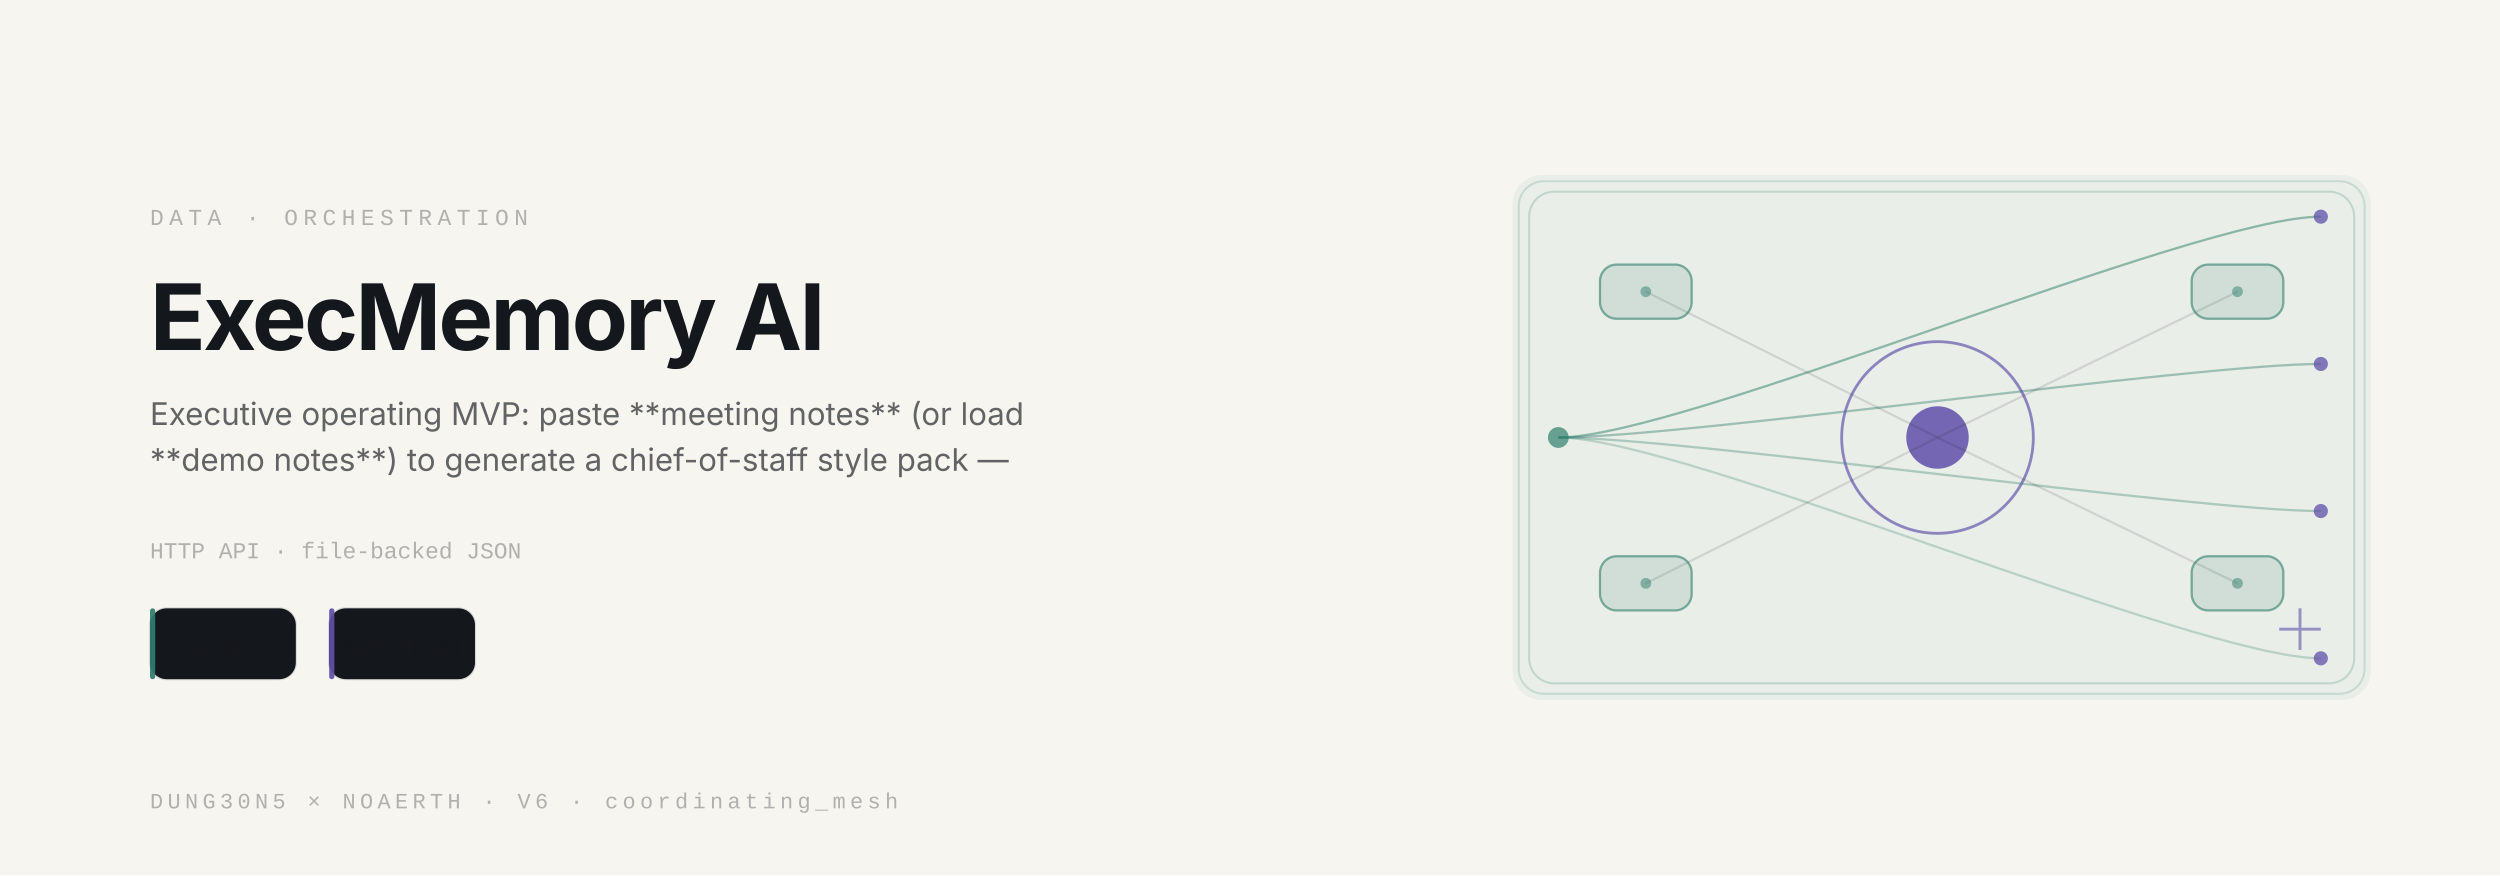
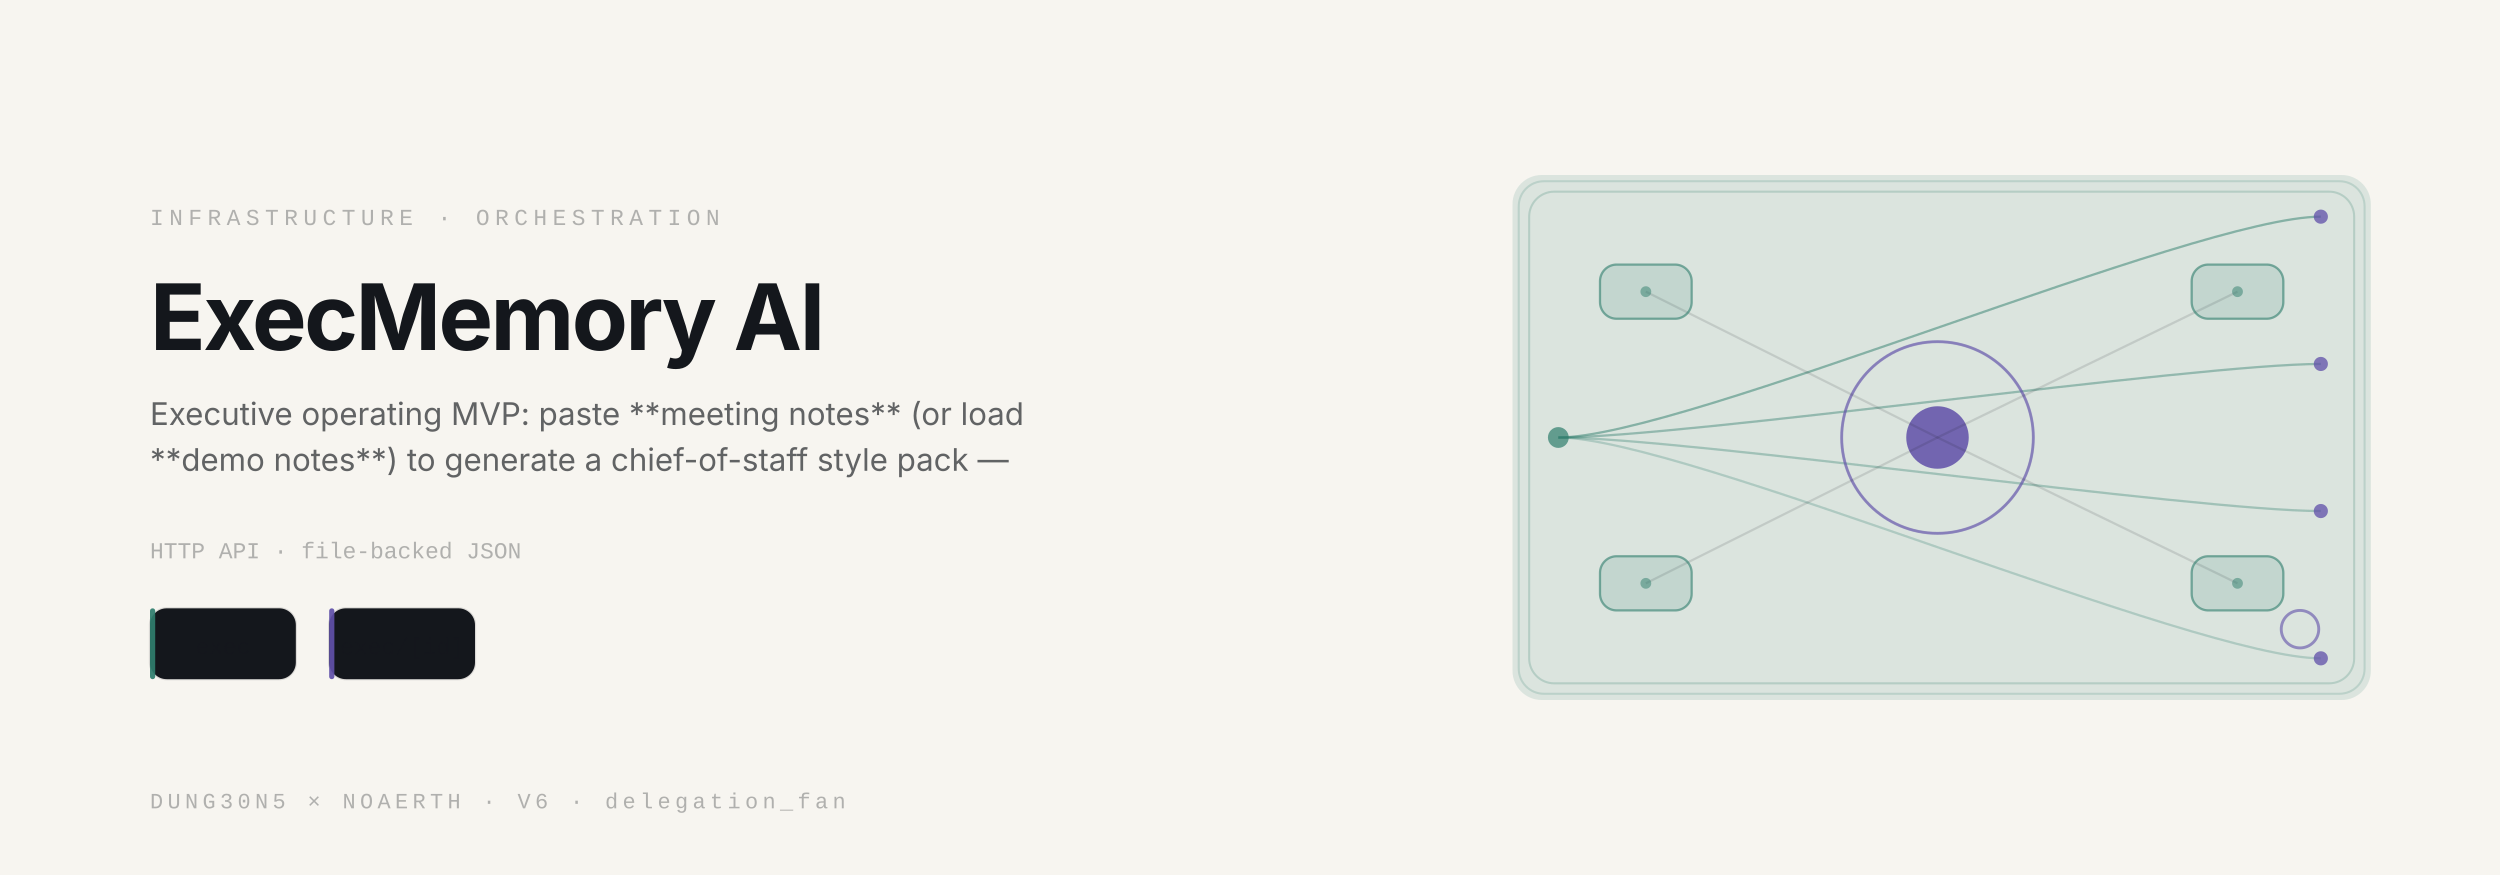
<svg xmlns="http://www.w3.org/2000/svg" viewBox="0 0 1200 420" width="1200" height="420" role="img" aria-label="ExecMemory AI: nodes advertise, a coordinator selects, work converges">
  <rect width="1200" height="420" fill="#f7f5f0" />
-   <text x="72" y="108" font-family="ui-monospace, SFMono-Regular, Menlo, Monaco, Consolas, 'Liberation Mono', monospace" font-size="11" letter-spacing="2.6" fill="#14171c4f">DATA · ORCHESTRATION</text>
+   <text x="72" y="108" font-family="ui-monospace, SFMono-Regular, Menlo, Monaco, Consolas, 'Liberation Mono', monospace" font-size="11" letter-spacing="2.6" fill="#14171c4f">INFRASTRUCTURE · ORCHESTRATION</text>
  <text x="72" y="168" font-family="-apple-system, BlinkMacSystemFont, 'Segoe UI', Inter, Helvetica, Arial, sans-serif" font-size="44" font-weight="660" letter-spacing="-1.2" fill="#14171c">ExecMemory AI</text>
  <text x="72" y="204" font-family="-apple-system, BlinkMacSystemFont, 'Segoe UI', Inter, Helvetica, Arial, sans-serif" font-size="15" fill="#14171ca8">Executive operating MVP: paste **meeting notes** (or load</text>
  <text x="72" y="226" font-family="-apple-system, BlinkMacSystemFont, 'Segoe UI', Inter, Helvetica, Arial, sans-serif" font-size="15" fill="#14171ca8">**demo notes**) to generate a chief-of-staff style pack —</text>
  <text x="72" y="268" font-family="ui-monospace, SFMono-Regular, Menlo, Monaco, Consolas, 'Liberation Mono', monospace" font-size="11" fill="#14171c4f">HTTP API · file-backed JSON</text>
  <rect x="72.0" y="292.0" width="70.0" height="34.0" rx="8" fill="#14171c" stroke="#14171c1f" stroke-width="1.1" />
  <rect x="72.0" y="292.0" width="2.5" height="34.0" rx="1.2" fill="#2f7d6c" opacity="0.92" />
  <text x="107.0" y="314" font-family="ui-monospace, SFMono-Regular, Menlo, Monaco, Consolas, 'Liberation Mono', monospace" font-size="11" fill="#14171c" fill-opacity="0.82" text-anchor="middle">exec</text>
  <rect x="158.0" y="292.0" width="70.0" height="34.0" rx="8" fill="#14171c" stroke="#14171c1f" stroke-width="1.1" />
  <rect x="158.0" y="292.0" width="2.5" height="34.0" rx="1.2" fill="#5f4fa8" opacity="0.92" />
  <text x="193.0" y="314" font-family="ui-monospace, SFMono-Regular, Menlo, Monaco, Consolas, 'Liberation Mono', monospace" font-size="11" fill="#14171c" fill-opacity="0.82" text-anchor="middle">exec/[id]</text>
-   <rect x="726.0" y="84.0" width="412.0" height="252.0" rx="14" fill="#2f7d6c" fill-opacity="0.06" />
+   <rect x="726.0" y="84.0" width="412.0" height="252.0" rx="14" fill="#2f7d6c" fill-opacity="0.14" />
  <rect x="729.0" y="87.0" width="406.0" height="246.0" rx="12" fill="none" stroke="#2f7d6c" stroke-width="1" stroke-opacity="0.18" />
  <circle cx="748.0" cy="210.0" r="5" fill="#2f7d6c" opacity="0.7" />
  <path d="M748.0 210.0 C808.0 210.0 1054.0 104.0 1114.0 104.0" fill="none" stroke="#2f7d6c" stroke-width="1.1" opacity="0.50" />
  <circle cx="1114.0" cy="104.0" r="3.4" fill="#5f4fa8" opacity="0.75" />
  <path d="M748.0 210.0 C808.0 210.0 1054.0 174.7 1114.0 174.7" fill="none" stroke="#2f7d6c" stroke-width="1.1" opacity="0.42" />
  <circle cx="1114.0" cy="174.7" r="3.4" fill="#5f4fa8" opacity="0.75" />
  <path d="M748.0 210.0 C808.0 210.0 1054.0 245.3 1114.0 245.3" fill="none" stroke="#2f7d6c" stroke-width="1.1" opacity="0.34" />
  <circle cx="1114.0" cy="245.3" r="3.4" fill="#5f4fa8" opacity="0.75" />
  <path d="M748.0 210.0 C808.0 210.0 1054.0 316.0 1114.0 316.0" fill="none" stroke="#2f7d6c" stroke-width="1.1" opacity="0.26" />
  <circle cx="1114.0" cy="316.0" r="3.4" fill="#5f4fa8" opacity="0.75" />
  <rect x="734.0" y="92.0" width="396.0" height="236.0" rx="12" fill="none" stroke="#2f7d6c" stroke-width="1" stroke-opacity="0.22" />
-   <path d="M1094.0 302.0 h20 M1104.0 292.0 v20" stroke="#5f4fa8" stroke-width="1.4" opacity="0.6" />
+   <circle cx="1104.0" cy="302.0" r="9" fill="none" stroke="#5f4fa8" stroke-width="1.4" opacity="0.6" />
  <circle cx="930" cy="210" r="46" fill="none" stroke="#5f4fa8" stroke-width="1.4" opacity="0.55" />
  <circle cx="930" cy="210" r="15" fill="#5f4fa8" opacity="0.85" />
  <circle cx="930.0" cy="210.0" r="46.0" fill="none" stroke="#5f4fa8" stroke-width="1.1" opacity="0.28" />
  <line x1="790" y1="140" x2="930" y2="210" stroke="#14171c1f" stroke-width="1.1" />
  <circle cx="790.0" cy="140.0" r="2.6" fill="#2f7d6c" opacity="0.5" />
  <rect x="768" y="127" width="44" height="26" rx="8" fill="#2f7d6c" fill-opacity="0.14" stroke="#2f7d6c" stroke-width="1.1" stroke-opacity="0.6" opacity="1" />
  <line x1="1074" y1="140" x2="930" y2="210" stroke="#14171c1f" stroke-width="1.1" />
  <circle cx="1074.0" cy="140.0" r="2.6" fill="#2f7d6c" opacity="0.5" />
  <rect x="1052" y="127" width="44" height="26" rx="8" fill="#2f7d6c" fill-opacity="0.14" stroke="#2f7d6c" stroke-width="1.1" stroke-opacity="0.6" opacity="1" />
  <line x1="790" y1="280" x2="930" y2="210" stroke="#14171c1f" stroke-width="1.1" />
  <circle cx="790.0" cy="280.0" r="2.6" fill="#2f7d6c" opacity="0.5" />
  <rect x="768" y="267" width="44" height="26" rx="8" fill="#2f7d6c" fill-opacity="0.14" stroke="#2f7d6c" stroke-width="1.1" stroke-opacity="0.6" opacity="1" />
  <line x1="1074" y1="280" x2="930" y2="210" stroke="#14171c1f" stroke-width="1.1" />
  <circle cx="1074.0" cy="280.0" r="2.6" fill="#2f7d6c" opacity="0.5" />
  <rect x="1052" y="267" width="44" height="26" rx="8" fill="#2f7d6c" fill-opacity="0.14" stroke="#2f7d6c" stroke-width="1.1" stroke-opacity="0.6" opacity="1" />
-   <text x="72" y="388" font-family="ui-monospace, SFMono-Regular, Menlo, Monaco, Consolas, 'Liberation Mono', monospace" font-size="10.5" letter-spacing="2.1" fill="#14171c4f">DUNG30N5 × NOAERTH · V6 · coordinating_mesh</text>
+   <text x="72" y="388" font-family="ui-monospace, SFMono-Regular, Menlo, Monaco, Consolas, 'Liberation Mono', monospace" font-size="10.5" letter-spacing="2.1" fill="#14171c4f">DUNG30N5 × NOAERTH · V6 · delegation_fan</text>
</svg>
